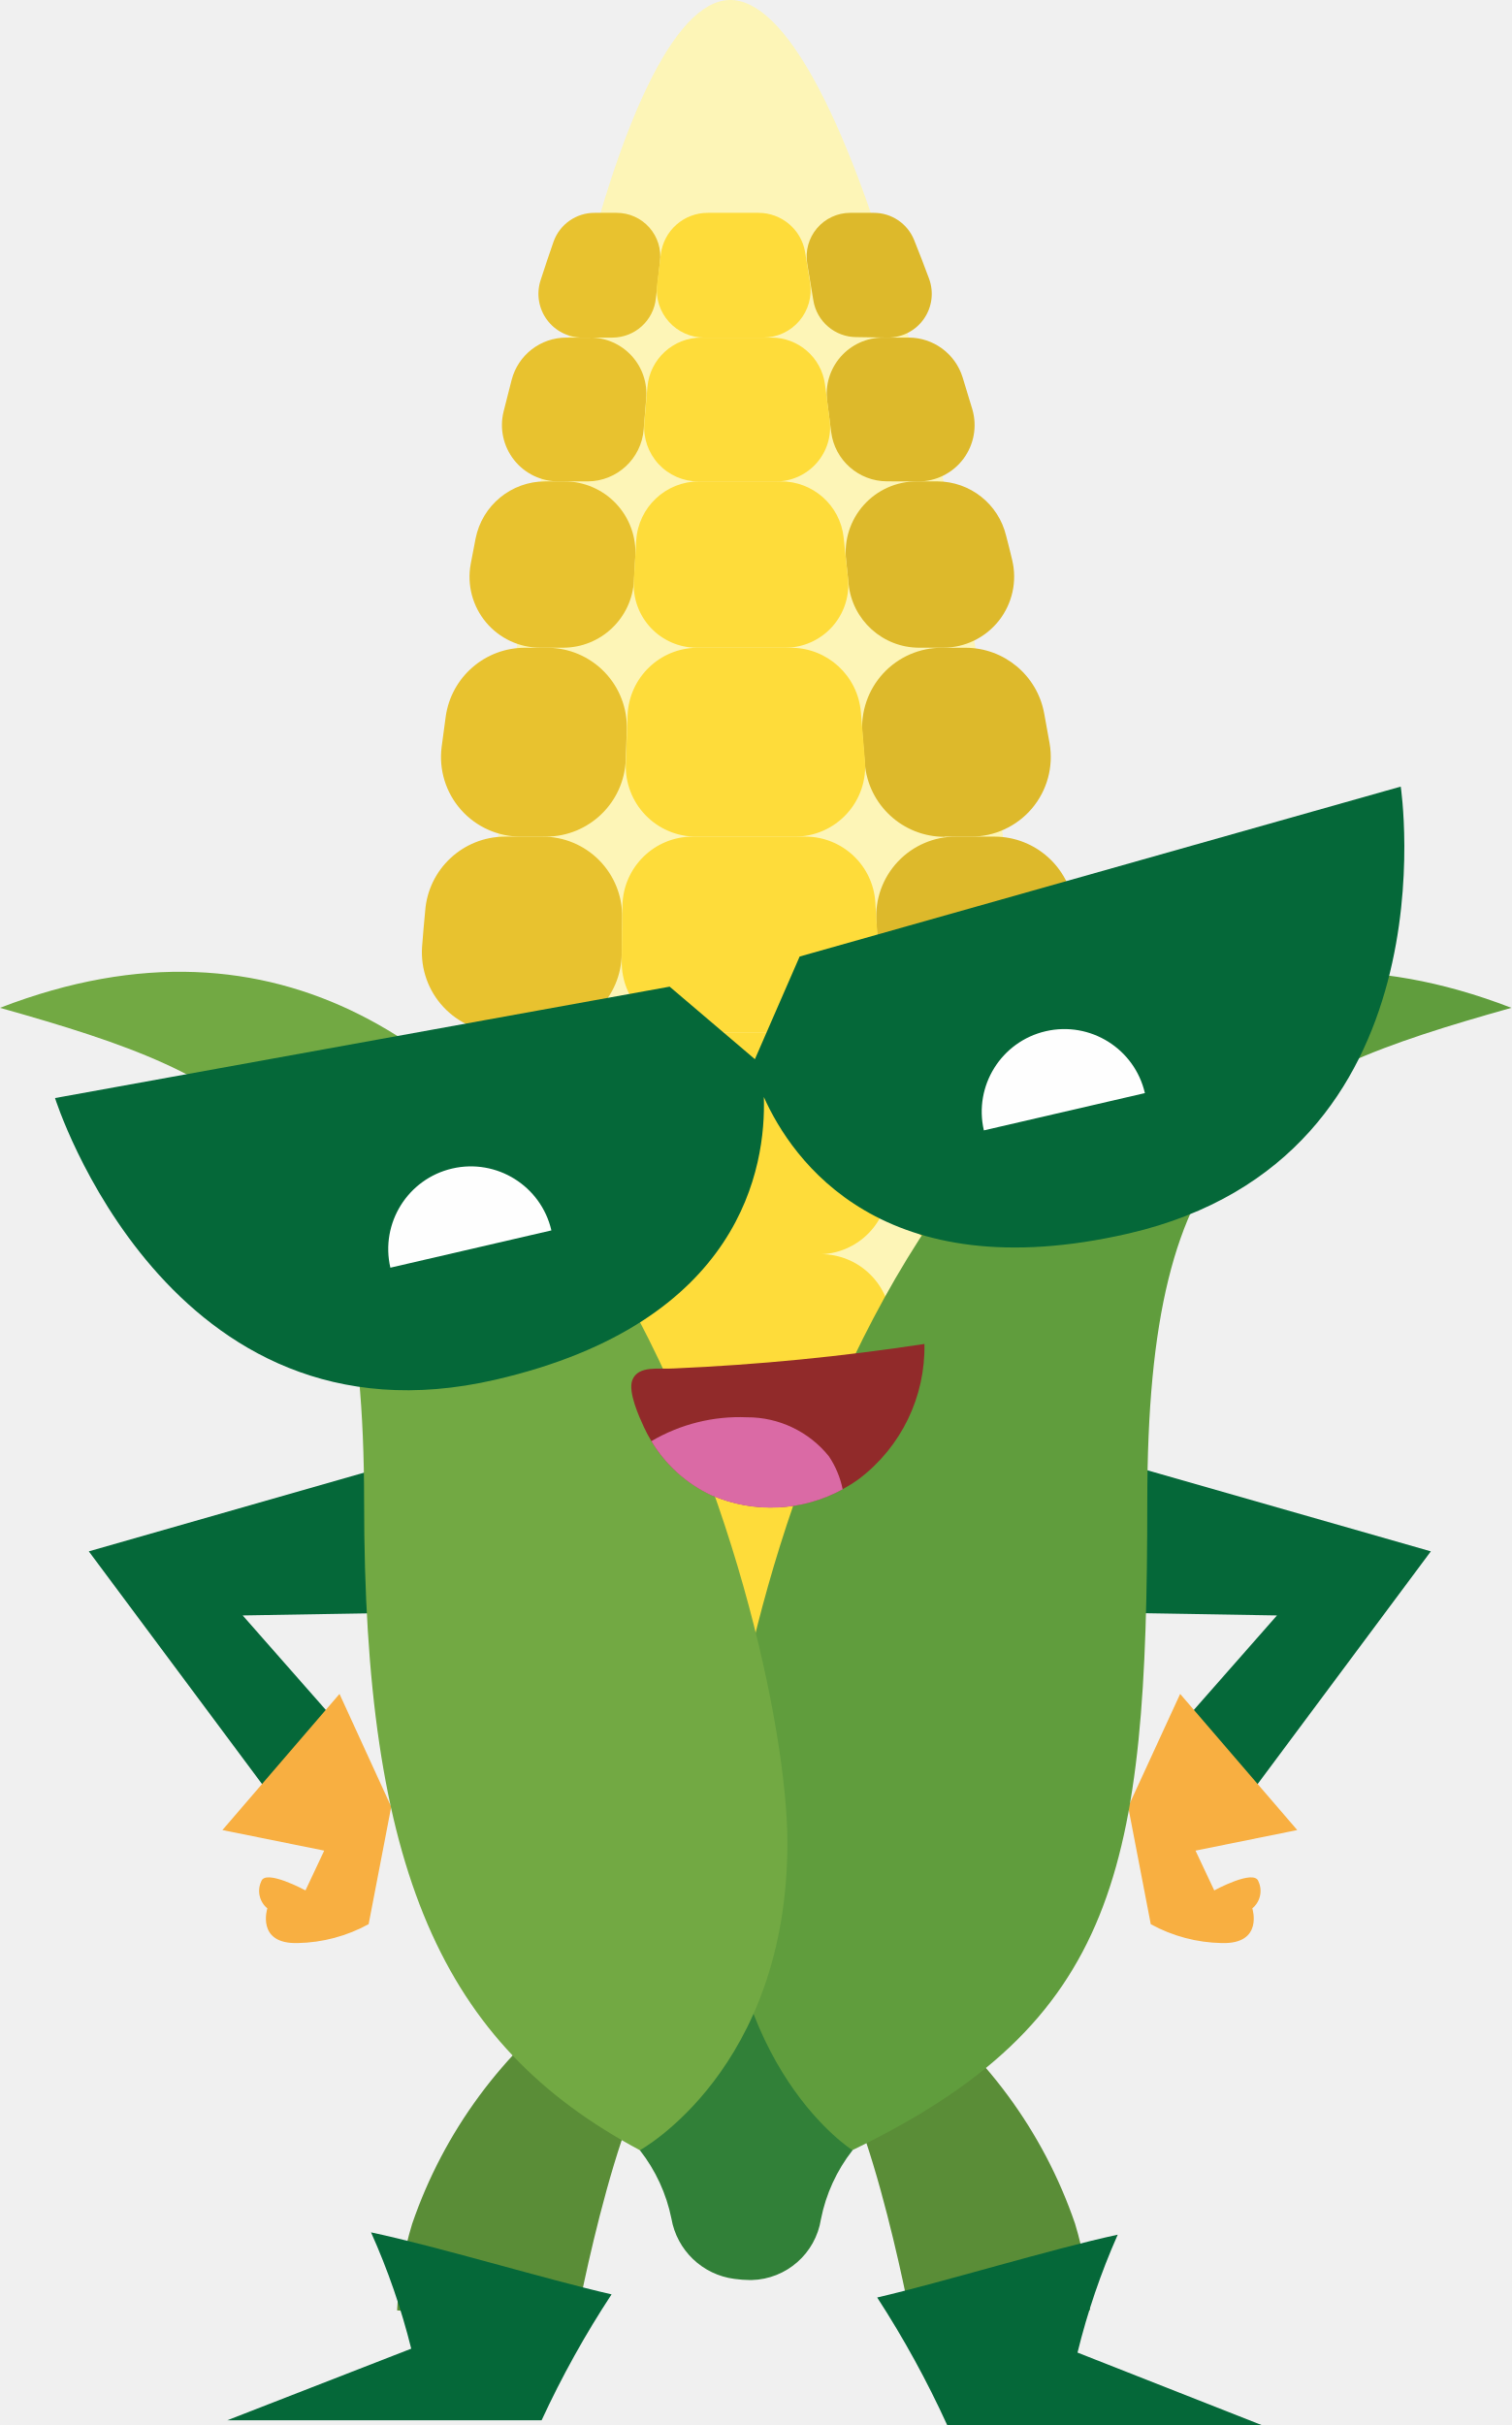
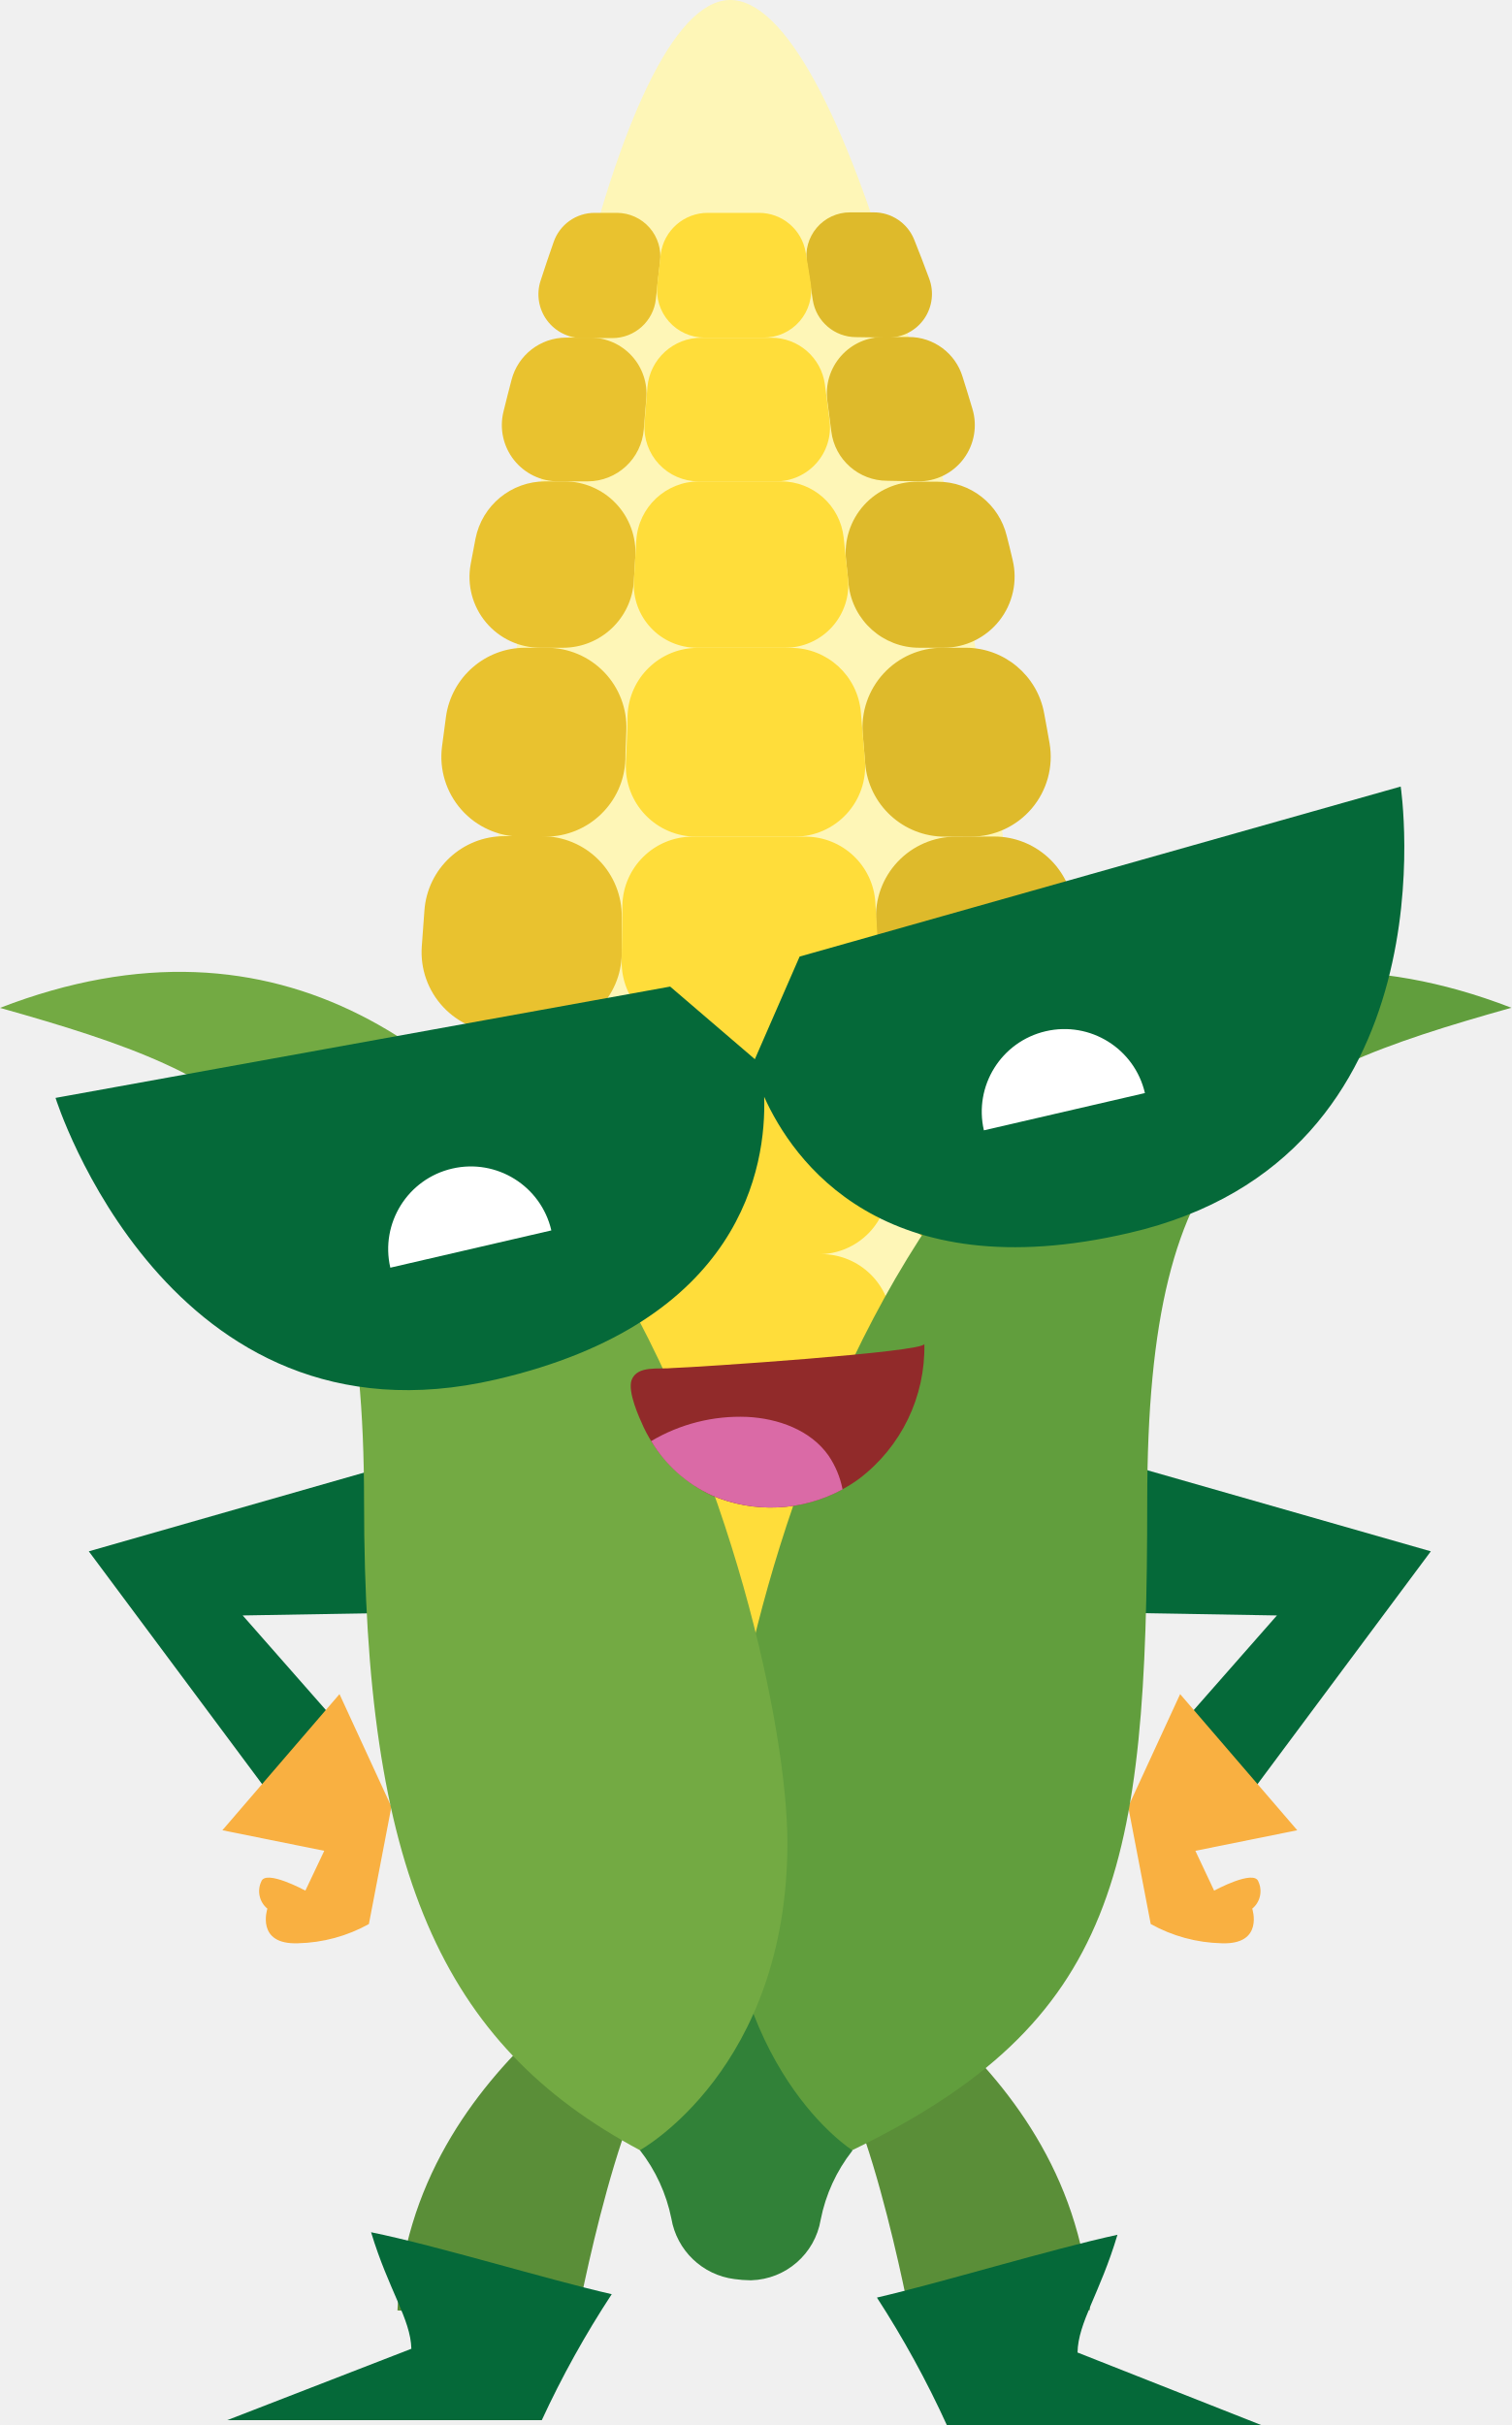
- <svg xmlns="http://www.w3.org/2000/svg" width="24.694" height="39.615" viewBox="0 0 24.694 39.615">
+ <svg xmlns="http://www.w3.org/2000/svg" viewBox="0 0 124.92 200.4">
  <defs>
-     <style>.a{fill:none;}.b{fill:#056839;}.c{fill:#f8af41;}.d{fill:#5a8d37;}.e{clip-path:url(#a);}.f{fill:#fdf5b7;}.g{fill:#ddb92b;}.h{fill:#e8c22f;}.i{fill:#fedc3a;}.j{fill:#318038;}.k{fill:#609d3d;}.l{clip-path:url(#b);}.m{fill:#72a943;}.n{clip-path:url(#c);}.o{fill:#fefefe;}.p{fill:#912a2a;}.q{fill:#da6aa5;}</style>
-     <clipPath id="a">
-       <path class="a" d="M0,0H8.913V31.751H0Z" transform="translate(0.152 0.18)" />
-     </clipPath>
-     <clipPath id="b">
-       <path class="a" d="M0,0H12.865V19.251H0Z" transform="translate(0 0.055)" />
-     </clipPath>
-     <clipPath id="c">
-       <path class="a" d="M0,0H6.279V3.109H0Z" transform="translate(0.178 0.173)" />
-     </clipPath>
+     <style>.cls-1{fill:#056939;}.cls-2{fill:#f9b041;}.cls-3{fill:#5a8e38;}.cls-4{fill:#fef6b7;}.cls-5{fill:#deba2b;}.cls-6{fill:#e9c22f;}.cls-7{fill:#ffdd3a;}.cls-8{fill:#318138;}.cls-9{fill:#619e3d;}.cls-10{fill:#73aa43;}.cls-11{fill:#fff;}.cls-12{fill:#912a2a;}.cls-13{fill:#da6aa6;}</style>
  </defs>
-   <g transform="translate(0 -0.205)">
-     <path class="b" d="M5.635,0,0,1.611,3.22,5.936,4.259,4.641,2.514,2.658l3.121-.053Z" transform="translate(1.451 23.937)" />
-     <g transform="translate(0 0.025)">
-       <path class="c" d="M1.913,0,0,2.224l1.663.336-.306.65S.7,2.853.634,3.063a.368.368,0,0,0,.1.44s-.189.587.5.567a2.508,2.508,0,0,0,1.155-.309l.369-1.917Z" transform="translate(3.634 27.852)" />
-       <path class="b" d="M0,0,5.635,1.611,2.415,5.936,1.376,4.641,3.121,2.658,0,2.606Z" transform="translate(17.743 23.912)" />
-       <path class="c" d="M.849,0,2.762,2.224,1.1,2.56l.306.65s.655-.357.722-.147a.368.368,0,0,1-.1.44s.189.587-.5.567A2.509,2.509,0,0,1,.369,3.762L0,1.845Z" transform="translate(18.433 27.852)" />
-       <path class="d" d="M1.75,0A7.762,7.762,0,0,1,4.522,3.756,5.852,5.852,0,0,1,4.768,5.17l-2.923.189S1.066,1.158.19.773,1.75,0,1.75,0" transform="translate(13.042 32.748)" />
-       <path class="d" d="M3.018,0A7.762,7.762,0,0,0,.246,3.756,5.85,5.85,0,0,0,0,5.17l2.923.189S3.7,1.158,4.578.773,3.018,0,3.018,0" transform="translate(6.488 32.753)" />
-       <g transform="translate(7.795)">
-         <path class="a" d="M0,0H8.913V31.751H0Z" transform="translate(0.152 0.18)" />
-         <g class="e">
-           <path class="f" d="M3.97,0C.333.09-3.093,31.943,4.749,31.75S7.607-.089,3.97,0" transform="translate(0.152 0.18)" />
-         </g>
-       </g>
-       <path class="g" d="M0,2.316A4.187,4.187,0,0,0,3.6,0H1.382C1.077,1.433.629,2.3,0,2.316" transform="translate(12.651 29.614)" />
-       <path class="h" d="M2.309,0H0A4.255,4.255,0,0,0,3.821,2.316C3.181,2.332,2.685,1.459,2.309,0" transform="translate(8.831 29.614)" />
-       <path class="g" d="M1.334,2.038a.715.715,0,0,0,.671-.961Q1.884.75,1.759.44A.709.709,0,0,0,1.1,0H.714a.713.713,0,0,0-.7.83q.048.294.1.6a.714.714,0,0,0,.706.6Z" transform="translate(13.175 3.657)" />
-       <path class="g" d="M1.939,0H1.413A1.42,1.42,0,0,0,0,1.423q0,.266,0,.527A1.416,1.416,0,0,0,1.414,3.373h.5A1.42,1.42,0,0,0,3.331,2.019q.014-.269.024-.542A1.42,1.42,0,0,0,1.939,0" transform="translate(14.56 20.665)" />
-       <path class="g" d="M1.2,2.717h.393A1.161,1.161,0,0,0,2.721,1.286q-.047-.2-.1-.4A1.159,1.159,0,0,0,1.5,0H1.159A1.159,1.159,0,0,0,.007,1.285q.021.194.041.392A1.16,1.16,0,0,0,1.2,2.717" transform="translate(13.817 8.044)" />
-       <path class="g" d="M1.306,0A1.3,1.3,0,0,0,0,1.385q.018.293.035.586A1.3,1.3,0,0,0,1.341,3.2H2A1.309,1.309,0,0,0,3.3,1.741q-.034-.293-.07-.586A1.312,1.312,0,0,0,1.934,0Z" transform="translate(14.319 13.847)" />
-       <path class="g" d="M0,2.491H2.215A10.074,10.074,0,0,0,3.214,0H.348A21.251,21.251,0,0,1,0,2.491" transform="translate(14.033 27.122)" />
-       <path class="g" d="M1.5,2.35A.92.92,0,0,0,2.38,1.173Q2.3.908,2.221.65A.923.923,0,0,0,1.34,0H.92A.92.92,0,0,0,.008,1.042q.033.248.065.5a.922.922,0,0,0,.913.806Z" transform="translate(13.507 5.695)" />
-       <path class="g" d="M1.345,3.085h.424A1.3,1.3,0,0,0,3.058,1.562q-.043-.247-.089-.492A1.307,1.307,0,0,0,1.683,0H1.305A1.3,1.3,0,0,0,0,1.414q.02.236.039.474a1.305,1.305,0,0,0,1.3,1.2" transform="translate(14.091 10.762)" />
-       <path class="g" d="M1.414,0A1.416,1.416,0,0,0,0,1.47q.014.391.026.778A1.414,1.414,0,0,0,1.442,3.62H2A1.408,1.408,0,0,0,3.418,2.152q-.017-.407-.04-.817A1.418,1.418,0,0,0,1.963,0Z" transform="translate(14.485 17.046)" />
-       <path class="g" d="M1.685,0H1.428A1.413,1.413,0,0,0,.014,1.343Q.009,1.472,0,1.6A1.412,1.412,0,0,0,1.414,3.085h.222A1.418,1.418,0,0,0,3.029,1.934q.024-.127.047-.256A1.42,1.42,0,0,0,1.685,0" transform="translate(14.481 24.037)" />
-       <path class="h" d="M2.924,0H0A10.7,10.7,0,0,0,1.079,2.491H3.388A21.962,21.962,0,0,1,2.924,0" transform="translate(7.751 27.123)" />
-       <path class="h" d="M1.277,0H.92A.709.709,0,0,0,.248.469Q.14.778.034,1.106a.715.715,0,0,0,.682.932h.493a.715.715,0,0,0,.71-.639q.033-.31.067-.6A.712.712,0,0,0,1.277,0" transform="translate(8.797 3.657)" />
-       <path class="h" d="M1.553,0H1.238A1.159,1.159,0,0,0,.1.936q-.041.207-.08.417A1.157,1.157,0,0,0,1.161,2.717h.37a1.16,1.16,0,0,0,1.157-1.1q.011-.2.022-.392A1.159,1.159,0,0,0,1.553,0" transform="translate(7.67 8.044)" />
-       <path class="h" d="M1.308,3.2h.649a1.3,1.3,0,0,0,1.305-1.29q0-.293.007-.586A1.3,1.3,0,0,0,1.965,0H1.351a1.311,1.311,0,0,0-1.3,1.212Q.023,1.5,0,1.8A1.31,1.31,0,0,0,1.308,3.2" transform="translate(6.896 13.847)" />
-       <path class="h" d="M1.948,0H1.415A1.4,1.4,0,0,0,0,1.536q.022.284.049.563A1.41,1.41,0,0,0,1.462,3.365h.513a1.415,1.415,0,0,0,1.413-1.49q-.013-.258-.025-.52A1.417,1.417,0,0,0,1.948,0" transform="translate(6.891 20.672)" />
-       <path class="h" d="M1.445,0H1.052A.922.922,0,0,0,.16.689Q.093.947.027,1.212a.92.92,0,0,0,.9,1.137H1.4a.922.922,0,0,0,.917-.85q.02-.254.041-.5a.92.92,0,0,0-.917-1" transform="translate(8.2 5.695)" />
-       <path class="h" d="M1.308,3.085h.406a1.306,1.306,0,0,0,1.3-1.261q.008-.238.017-.474A1.3,1.3,0,0,0,1.73,0H1.372a1.306,1.306,0,0,0-1.3,1.127q-.034.245-.066.492a1.3,1.3,0,0,0,1.3,1.466" transform="translate(7.21 10.762)" />
-       <path class="h" d="M1.978,3.626A1.414,1.414,0,0,0,3.391,2.187Q3.384,1.8,3.38,1.4A1.422,1.422,0,0,0,1.966,0H1.422A1.418,1.418,0,0,0,0,1.4Q0,1.81,0,2.221A1.416,1.416,0,0,0,1.419,3.627Z" transform="translate(6.778 17.046)" />
-       <path class="h" d="M1.7,0H1.415A1.42,1.42,0,0,0,.034,1.728q.028.129.057.255a1.419,1.419,0,0,0,1.382,1.1h.25A1.413,1.413,0,0,0,3.13,1.533q-.012-.121-.023-.243A1.415,1.415,0,0,0,1.7,0" transform="translate(7.367 24.037)" />
-       <path class="i" d="M2.893,0H0C.376,1.459.873,2.332,1.512,2.316S2.589,1.433,2.893,0" transform="translate(11.139 29.614)" />
-       <path class="i" d="M.775,2.038h.96a.776.776,0,0,0,.765-.9q-.04-.254-.081-.5A.773.773,0,0,0,1.655,0H.831A.772.772,0,0,0,.061.681Q.032.924,0,1.178a.777.777,0,0,0,.77.86" transform="translate(10.735 3.657)" />
-       <path class="i" d="M.464,2.491H3.357A21.208,21.208,0,0,0,3.7,0H0A21.953,21.953,0,0,0,.464,2.491" transform="translate(10.676 27.122)" />
-       <path class="i" d="M1.03,2.717H2.475A1.031,1.031,0,0,0,3.5,1.58q-.035-.335-.071-.664A1.028,1.028,0,0,0,2.4,0H1.068A1.028,1.028,0,0,0,.04.965Q.02,1.294,0,1.63A1.031,1.031,0,0,0,1.03,2.717" transform="translate(10.355 8.044)" />
-       <path class="i" d="M1.145,3.2H3.056A1.147,1.147,0,0,0,4.2,1.984q-.026-.454-.056-.908A1.147,1.147,0,0,0,3,0H1.157A1.147,1.147,0,0,0,.012,1.131Q0,1.585,0,2.039A1.147,1.147,0,0,0,1.145,3.2" transform="translate(10.158 13.847)" />
-       <path class="i" d="M3.166,0,1.145,0A1.148,1.148,0,0,0,0,1.2q.024.552.054,1.089A1.145,1.145,0,0,0,1.2,3.37H3.167A1.145,1.145,0,0,0,4.313,2.234q0-.538,0-1.091A1.148,1.148,0,0,0,3.166,0" transform="translate(10.246 20.668)" />
-       <path class="i" d="M.884,2.35H2.152a.886.886,0,0,0,.877-1q-.038-.3-.077-.587A.883.883,0,0,0,2.075,0H.932A.883.883,0,0,0,.051.807Q.026,1.1,0,1.394a.886.886,0,0,0,.882.956" transform="translate(10.527 5.695)" />
-       <path class="i" d="M2.893,0H1.146A1.144,1.144,0,0,0,0,1.245q.039.422.083.825A1.142,1.142,0,0,0,1.226,3.085H2.851A1.142,1.142,0,0,0,3.995,2.016q.024-.4.043-.824A1.145,1.145,0,0,0,2.893,0" transform="translate(10.464 24.037)" />
-       <path class="i" d="M1.146,3.085H2.765A1.147,1.147,0,0,0,3.907,1.843q-.033-.4-.067-.794A1.147,1.147,0,0,0,2.7,0H1.174A1.146,1.146,0,0,0,.029,1.1Q.014,1.5,0,1.9A1.148,1.148,0,0,0,1.146,3.085" transform="translate(10.225 10.762)" />
-       <path class="i" d="M1.166,3.624l2.052,0A1.145,1.145,0,0,0,4.362,2.443Q4.343,1.778,4.316,1.1A1.147,1.147,0,0,0,3.171,0H1.146A1.147,1.147,0,0,0,0,1.158Q.006,1.833.019,2.5A1.146,1.146,0,0,0,1.166,3.624" transform="translate(10.156 17.046)" />
-       <path class="j" d="M3.957,1.447,1.978,0,0,1.447.175,4.535A2.664,2.664,0,0,1,.69,5.651a1.2,1.2,0,0,0,1.029.985,1.956,1.956,0,0,0,.259.019H2a1.177,1.177,0,0,0,1.133-.994,2.66,2.66,0,0,1,.516-1.126Z" transform="translate(10.28 30.772)" />
-       <path class="k" d="M2.1,19.251S0,17.935,0,14.227,3.691-2.958,12.865.589C8.708,1.758,6.916,2.647,6.916,8.656s-.483,8.5-4.82,10.595" transform="translate(11.829 16.055)" />
-       <g transform="translate(0 16)">
-         <path class="a" d="M0,0H12.865V19.251H0Z" transform="translate(0 0.055)" />
-         <g class="l">
-           <path class="m" d="M10.455,19.251s2.41-1.317,2.41-5.024S9.174-2.958,0,.589C4.157,1.758,5.949,2.647,5.949,8.656s1.262,8.865,4.506,10.595" transform="translate(0 0.055)" />
-         </g>
-       </g>
-       <path class="b" d="M3.006,1.9,0,3.07H5.136A15.861,15.861,0,0,1,6.279,1.013C5.215.769,3.433.23,2.349,0a11.291,11.291,0,0,1,.657,1.9" transform="translate(3.713 36.648)" />
-       <g transform="translate(14.154 36.513)">
-         <path class="a" d="M0,0H6.279V3.109H0Z" transform="translate(0.178 0.173)" />
-         <g class="n">
-           <path class="b" d="M3.273,1.926,6.279,3.109H1.143A16.114,16.114,0,0,0,0,1.026C1.065.779,2.847.233,3.93,0a11.55,11.55,0,0,0-.657,1.926" transform="translate(0.178 0.173)" />
-         </g>
-       </g>
-       <path class="b" d="M12.166,2.776l-.731,1.677L10.042,3.268,0,5.088s1.841,5.843,7.2,4.6c4.032-.933,4.417-3.489,4.381-4.617C12.042,6.1,13.511,8.23,17.543,7.3,22.9,6.058,21.987,0,21.987,0Z" transform="translate(0.899 13.03)" />
-       <path class="o" d="M1.046.035A1.35,1.35,0,0,0,.035,1.655l2.631-.609A1.351,1.351,0,0,0,1.046.035" transform="translate(16.04 16.991)" />
-       <path class="o" d="M1.046.035A1.351,1.351,0,0,0,.035,1.655l2.631-.609A1.351,1.351,0,0,0,1.046.035" transform="translate(6.343 19.234)" />
-       <path class="p" d="M4.79,0A2.7,2.7,0,0,1,3.727,2.2a2.28,2.28,0,0,1-.273.172,2.444,2.444,0,0,1-2.139.1,2.262,2.262,0,0,1-.986-.884,2.261,2.261,0,0,1-.121-.227C.128,1.189-.056.783.017.591.113.343.461.417.7.4A38.109,38.109,0,0,0,4.79,0" transform="translate(10.314 22.135)" />
-       <path class="q" d="M3.125,1.177a2.445,2.445,0,0,1-2.139.1A2.263,2.263,0,0,1,0,.39,2.839,2.839,0,0,1,1.562,0,1.709,1.709,0,0,1,2.9.636a1.5,1.5,0,0,1,.226.541" transform="translate(10.642 23.333)" />
+   <g id="Laag_2" data-name="Laag 2">
+     <g id="Laag_4" data-name="Laag 4">
+       <polygon class="cls-1" points="35.84 120.05 7.34 128.2 23.63 150.08 28.88 143.53 20.06 133.5 35.84 133.23 35.84 120.05" />
+       <path class="cls-2" d="M28.06,140l-9.68,11.25,8.42,1.7-1.56,3.29s-3.31-1.8-3.65-.74a1.87,1.87,0,0,0,.51,2.23s-1,3,2.54,2.86A12.63,12.63,0,0,0,30.49,159l1.86-9.69Z" />
+       <polygon class="cls-1" points="89.76 120.05 118.26 128.2 101.97 150.08 96.72 143.53 105.54 133.5 89.76 133.23 89.76 120.05" />
+       <path class="cls-2" d="M97.54,140l9.68,11.25-8.42,1.7,1.55,3.29s3.32-1.8,3.66-.74a1.87,1.87,0,0,1-.51,2.23s1,3-2.54,2.86A12.63,12.63,0,0,1,95.11,159l-1.86-9.69Z" />
+       <path class="cls-3" d="M74.83,164.75c4.28,3.3,11.18,9.63,14,19a29.5,29.5,0,0,1,1.25,7.15l-14.79,1s-3.94-21.25-8.37-23.2S74.83,164.75,74.83,164.75Z" />
+       <path class="cls-3" d="M48.09,164.77c-4.29,3.3-11.18,9.63-14,19a29.52,29.52,0,0,0-1.24,7.16l14.79.95s3.94-21.25,8.37-23.2S48.09,164.77,48.09,164.77Z" />
+       <path class="cls-4" d="M60.28,0C41.89.45,24.55,161.59,64.22,160.61S78.68-.45,60.28,0Z" />
+       <path class="cls-5" d="M64,160.61c8-.2,14-4.56,18.19-11.72H71C69.45,156.15,67.18,160.53,64,160.61Z" />
+       <path class="cls-6" d="M56.35,148.89H44.67c4.61,7.5,10.94,11.93,19.33,11.72C60.76,160.69,58.25,156.28,56.35,148.89Z" />
+       <path class="cls-5" d="M73.4,27.9A3.61,3.61,0,0,0,76.79,23c-.41-1.11-.82-2.18-1.24-3.22a3.59,3.59,0,0,0-3.34-2.23H70.26a3.6,3.6,0,0,0-3.56,4.2c.16,1,.32,2,.48,3.05a3.62,3.62,0,0,0,3.57,3.06Z" />
+       <path class="cls-5" d="M83.46,103.63H80.8a7.18,7.18,0,0,0-7.14,7.2c0,.89,0,1.78,0,2.66a7.18,7.18,0,0,0,7.16,7.2h2.54a7.18,7.18,0,0,0,7.15-6.85c0-.91.09-1.82.12-2.74A7.17,7.17,0,0,0,83.46,103.63Z" />
+       <path class="cls-5" d="M76,53.53h2a5.88,5.88,0,0,0,5.7-7.24c-.16-.68-.32-1.36-.49-2a5.86,5.86,0,0,0-5.7-4.48H75.76a5.87,5.87,0,0,0-5.83,6.5l.21,2A5.87,5.87,0,0,0,76,53.53Z" />
+       <path class="cls-5" d="M79,69.14a6.6,6.6,0,0,0-6.59,7l.18,3a6.59,6.59,0,0,0,6.59,6.21h3.34a6.64,6.64,0,0,0,6.58-7.38c-.12-1-.23-2-.36-3a6.62,6.62,0,0,0-6.56-5.84Z" />
+       <path class="cls-5" d="M71,148.89h11.2a50.52,50.52,0,0,0,5-12.6H72.74A108.31,108.31,0,0,1,71,148.89Z" />
+       <path class="cls-5" d="M75.89,39.78a4.65,4.65,0,0,0,4.48-6c-.27-.89-.53-1.77-.81-2.64a4.64,4.64,0,0,0-4.45-3.29H73a4.66,4.66,0,0,0-4.62,5.27c.11.83.22,1.68.33,2.54a4.65,4.65,0,0,0,4.62,4.07Z" />
+       <path class="cls-5" d="M78.09,69.14h2.14a6.6,6.6,0,0,0,6.52-7.71c-.15-.83-.29-1.66-.45-2.49a6.6,6.6,0,0,0-6.5-5.41H77.89a6.59,6.59,0,0,0-6.58,7.15c.06.8.13,1.6.2,2.4A6.59,6.59,0,0,0,78.09,69.14Z" />
+       <path class="cls-5" d="M80.43,85.32a7.16,7.16,0,0,0-7.15,7.43c0,1.32.09,2.63.13,3.94a7.16,7.16,0,0,0,7.16,6.94h2.84a7.14,7.14,0,0,0,7.16-7.43c-.06-1.37-.13-2.75-.21-4.13a7.17,7.17,0,0,0-7.16-6.75Z" />
+       <path class="cls-5" d="M81.77,120.69h-1.3a7.13,7.13,0,0,0-7.14,6.79c0,.43,0,.87-.07,1.3a7.15,7.15,0,0,0,7.15,7.51h1.12a7.17,7.17,0,0,0,7-5.82q.14-.65.24-1.29A7.18,7.18,0,0,0,81.77,120.69Z" />
+       <path class="cls-6" d="M54,136.29H39.21a54.34,54.34,0,0,0,5.46,12.6H56.35A111.12,111.12,0,0,1,54,136.29Z" />
+       <path class="cls-6" d="M51,17.59H49.15A3.58,3.58,0,0,0,45.76,20c-.37,1.05-.73,2.12-1.09,3.23a3.62,3.62,0,0,0,3.45,4.71h2.5a3.62,3.62,0,0,0,3.59-3.23c.11-1.05.22-2.07.34-3.06A3.6,3.6,0,0,0,51,17.59Z" />
+       <path class="cls-6" d="M46.66,39.78h-1.6a5.87,5.87,0,0,0-5.76,4.74c-.13.7-.27,1.4-.4,2.11a5.85,5.85,0,0,0,5.77,6.9h1.87A5.87,5.87,0,0,0,52.39,48l.12-2A5.87,5.87,0,0,0,46.66,39.78Z" />
+       <path class="cls-6" d="M41.5,85.32h3.29a6.6,6.6,0,0,0,6.6-6.53c0-1,0-2,0-3a6.61,6.61,0,0,0-6.61-6.69h-3.1a6.62,6.62,0,0,0-6.6,6.13c-.08,1-.15,2-.22,3A6.63,6.63,0,0,0,41.5,85.32Z" />
+       <path class="cls-6" d="M44.71,103.66H42a7.1,7.1,0,0,0-7.14,7.77c.08,1,.16,1.91.25,2.85a7.13,7.13,0,0,0,7.12,6.41h2.6A7.16,7.16,0,0,0,52,113.15l-.12-2.63A7.17,7.17,0,0,0,44.71,103.66Z" />
+       <path class="cls-6" d="M48.79,27.9h-2a4.66,4.66,0,0,0-4.51,3.49c-.23.87-.45,1.75-.67,2.64a4.65,4.65,0,0,0,4.53,5.75h2.43a4.66,4.66,0,0,0,4.64-4.3l.21-2.54A4.65,4.65,0,0,0,48.79,27.9Z" />
+       <path class="cls-6" d="M43.09,69.14h2a6.61,6.61,0,0,0,6.6-6.38c0-.8.06-1.6.08-2.4a6.58,6.58,0,0,0-6.59-6.83H43.41a6.61,6.61,0,0,0-6.55,5.7l-.33,2.49A6.6,6.6,0,0,0,43.09,69.14Z" />
+       <path class="cls-6" d="M44.29,103.66a7.15,7.15,0,0,0,7.15-7.28c0-1.32,0-2.64,0-4a7.2,7.2,0,0,0-7.16-7.09H41.48a7.17,7.17,0,0,0-7.17,7.06c0,1.4,0,2.79,0,4.17a7.17,7.17,0,0,0,7.18,7.12Z" />
+       <path class="cls-6" d="M45.87,120.69H44.42a7.17,7.17,0,0,0-7,8.74c.09.43.19.86.29,1.29a7.16,7.16,0,0,0,7,5.57H46a7.15,7.15,0,0,0,7.12-7.85L53,127.21A7.15,7.15,0,0,0,45.87,120.69Z" />
+       <path class="cls-7" d="M71,148.89H56.35c1.9,7.39,4.41,11.8,7.65,11.72S69.45,156.15,71,148.89Z" />
+       <path class="cls-7" d="M58.22,27.9h4.86A3.92,3.92,0,0,0,67,23.36c-.13-.86-.27-1.69-.41-2.51a3.91,3.91,0,0,0-3.86-3.26H58.51A3.92,3.92,0,0,0,54.61,21c-.09.81-.19,1.65-.28,2.51A3.93,3.93,0,0,0,58.22,27.9Z" />
+       <path class="cls-7" d="M56.35,148.89H71a108.31,108.31,0,0,0,1.75-12.6H54A111.12,111.12,0,0,0,56.35,148.89Z" />
+       <path class="cls-7" d="M57.59,53.53h7.32a5.22,5.22,0,0,0,5.18-5.75l-.36-3.36a5.21,5.21,0,0,0-5.18-4.64H57.79a5.2,5.2,0,0,0-5.2,4.89c-.07,1.11-.14,2.23-.2,3.36A5.22,5.22,0,0,0,57.59,53.53Z" />
+       <path class="cls-7" d="M57.18,85.32h9.66a5.81,5.81,0,0,0,5.79-6.15c-.09-1.53-.18-3.06-.28-4.59a5.8,5.8,0,0,0-5.79-5.44H57.24a5.8,5.8,0,0,0-5.8,5.72l-.06,4.59A5.81,5.81,0,0,0,57.18,85.32Z" />
+       <path class="cls-7" d="M67.85,103.64H57.62a5.81,5.81,0,0,0-5.79,6.06c.08,1.86.17,3.7.27,5.51a5.81,5.81,0,0,0,5.79,5.47h10a5.8,5.8,0,0,0,5.8-5.75q0-2.72,0-5.52A5.81,5.81,0,0,0,67.85,103.64Z" />
+       <path class="cls-7" d="M57.73,39.78h6.41a4.47,4.47,0,0,0,4.43-5c-.12-1-.26-2-.39-3a4.46,4.46,0,0,0-4.43-3.87H58A4.47,4.47,0,0,0,53.51,32c-.08,1-.16,2-.24,3A4.48,4.48,0,0,0,57.73,39.78Z" />
+       <path class="cls-7" d="M67.57,120.69H58.73A5.79,5.79,0,0,0,53,127q.2,2.13.42,4.17a5.78,5.78,0,0,0,5.76,5.13h8.22a5.77,5.77,0,0,0,5.78-5.4c.09-1.36.16-2.75.22-4.17A5.79,5.79,0,0,0,67.57,120.69Z" />
+       <path class="cls-7" d="M57.52,69.14h8.19a5.82,5.82,0,0,0,5.78-6.29c-.11-1.34-.23-2.68-.34-4a5.81,5.81,0,0,0-5.78-5.31H57.66a5.8,5.8,0,0,0-5.79,5.58c0,1.34-.1,2.68-.14,4A5.81,5.81,0,0,0,57.52,69.14Z" />
+       <path class="cls-7" d="M57.27,103.65H67.65a5.79,5.79,0,0,0,5.79-6q-.09-3.37-.23-6.79a5.8,5.8,0,0,0-5.79-5.57H57.17a5.79,5.79,0,0,0-5.79,5.85c0,2.28,0,4.55.09,6.8A5.79,5.79,0,0,0,57.27,103.65Z" />
+       <path class="cls-8" d="M72,162.07l-10-7.32-10,7.32.89,15.62a13.5,13.5,0,0,1,2.6,5.65,6.06,6.06,0,0,0,5.21,5,9.88,9.88,0,0,0,1.31.1h.09a6,6,0,0,0,5.73-5,13.41,13.41,0,0,1,2.61-5.7Z" />
+       <path class="cls-9" d="M70.44,177.69s-10.6-6.66-10.6-25.41,18.67-86.93,65.08-69c-21,5.91-30.1,10.41-30.1,40.81S92.38,167.08,70.44,177.69Z" />
+       <path class="cls-10" d="M52.89,177.69S65.08,171,65.08,152.28,46.41,65.35,0,83.29C21,89.2,30.09,93.7,30.09,124.1S36.47,168.94,52.89,177.69Z" />
+       <path class="cls-1" d="M34,194.1,18.78,200h26a80.49,80.49,0,0,1,5.78-10.41c-5.39-1.23-14.4-4-19.89-5.12C32.13,189.28,33.94,191.64,34,194.1Z" />
+       <path class="cls-1" d="M89.06,194.41l15.2,6h-26a81.71,81.71,0,0,0-5.78-10.54c5.38-1.25,14.4-4,19.88-5.19C90.91,189.53,89.1,191.93,89.06,194.41Z" />
+       <path class="cls-1" d="M66.09,79.05l-3.7,8.48-7-6-50.8,9.2S13.86,120.3,41,114c20.39-4.72,22.34-17.65,22.16-23.36,2.34,5.21,9.78,16,30.17,11.25C120.39,95.65,115.77,65,115.77,65Z" />
+       <path class="cls-11" d="M86.43,85.22a6.83,6.83,0,0,0-5.11,8.19l13.31-3.08A6.83,6.83,0,0,0,86.43,85.22Z" />
+       <path class="cls-11" d="M37.38,96.57a6.83,6.83,0,0,0-5.12,8.19l13.31-3.08A6.83,6.83,0,0,0,37.38,96.57Z" />
+       <path class="cls-12" d="M76.4,111.06A13.62,13.62,0,0,1,71,122.21a11.47,11.47,0,0,1-1.38.87,12.39,12.39,0,0,1-10.82.49,11.89,11.89,0,0,1-5.6-5.62c-.4-.87-1.33-2.92-1-3.9.48-1.25,2.25-.87,3.44-1C57.47,113,76.42,111.74,76.4,111.06Z" />
+       <path class="cls-13" d="M69.64,123.08a12.39,12.39,0,0,1-10.82.49,11.36,11.36,0,0,1-5-4.48,14.38,14.38,0,0,1,7.9-2c2.58.12,5.27,1.08,6.76,3.2A7.53,7.53,0,0,1,69.64,123.08Z" />
    </g>
  </g>
</svg>
